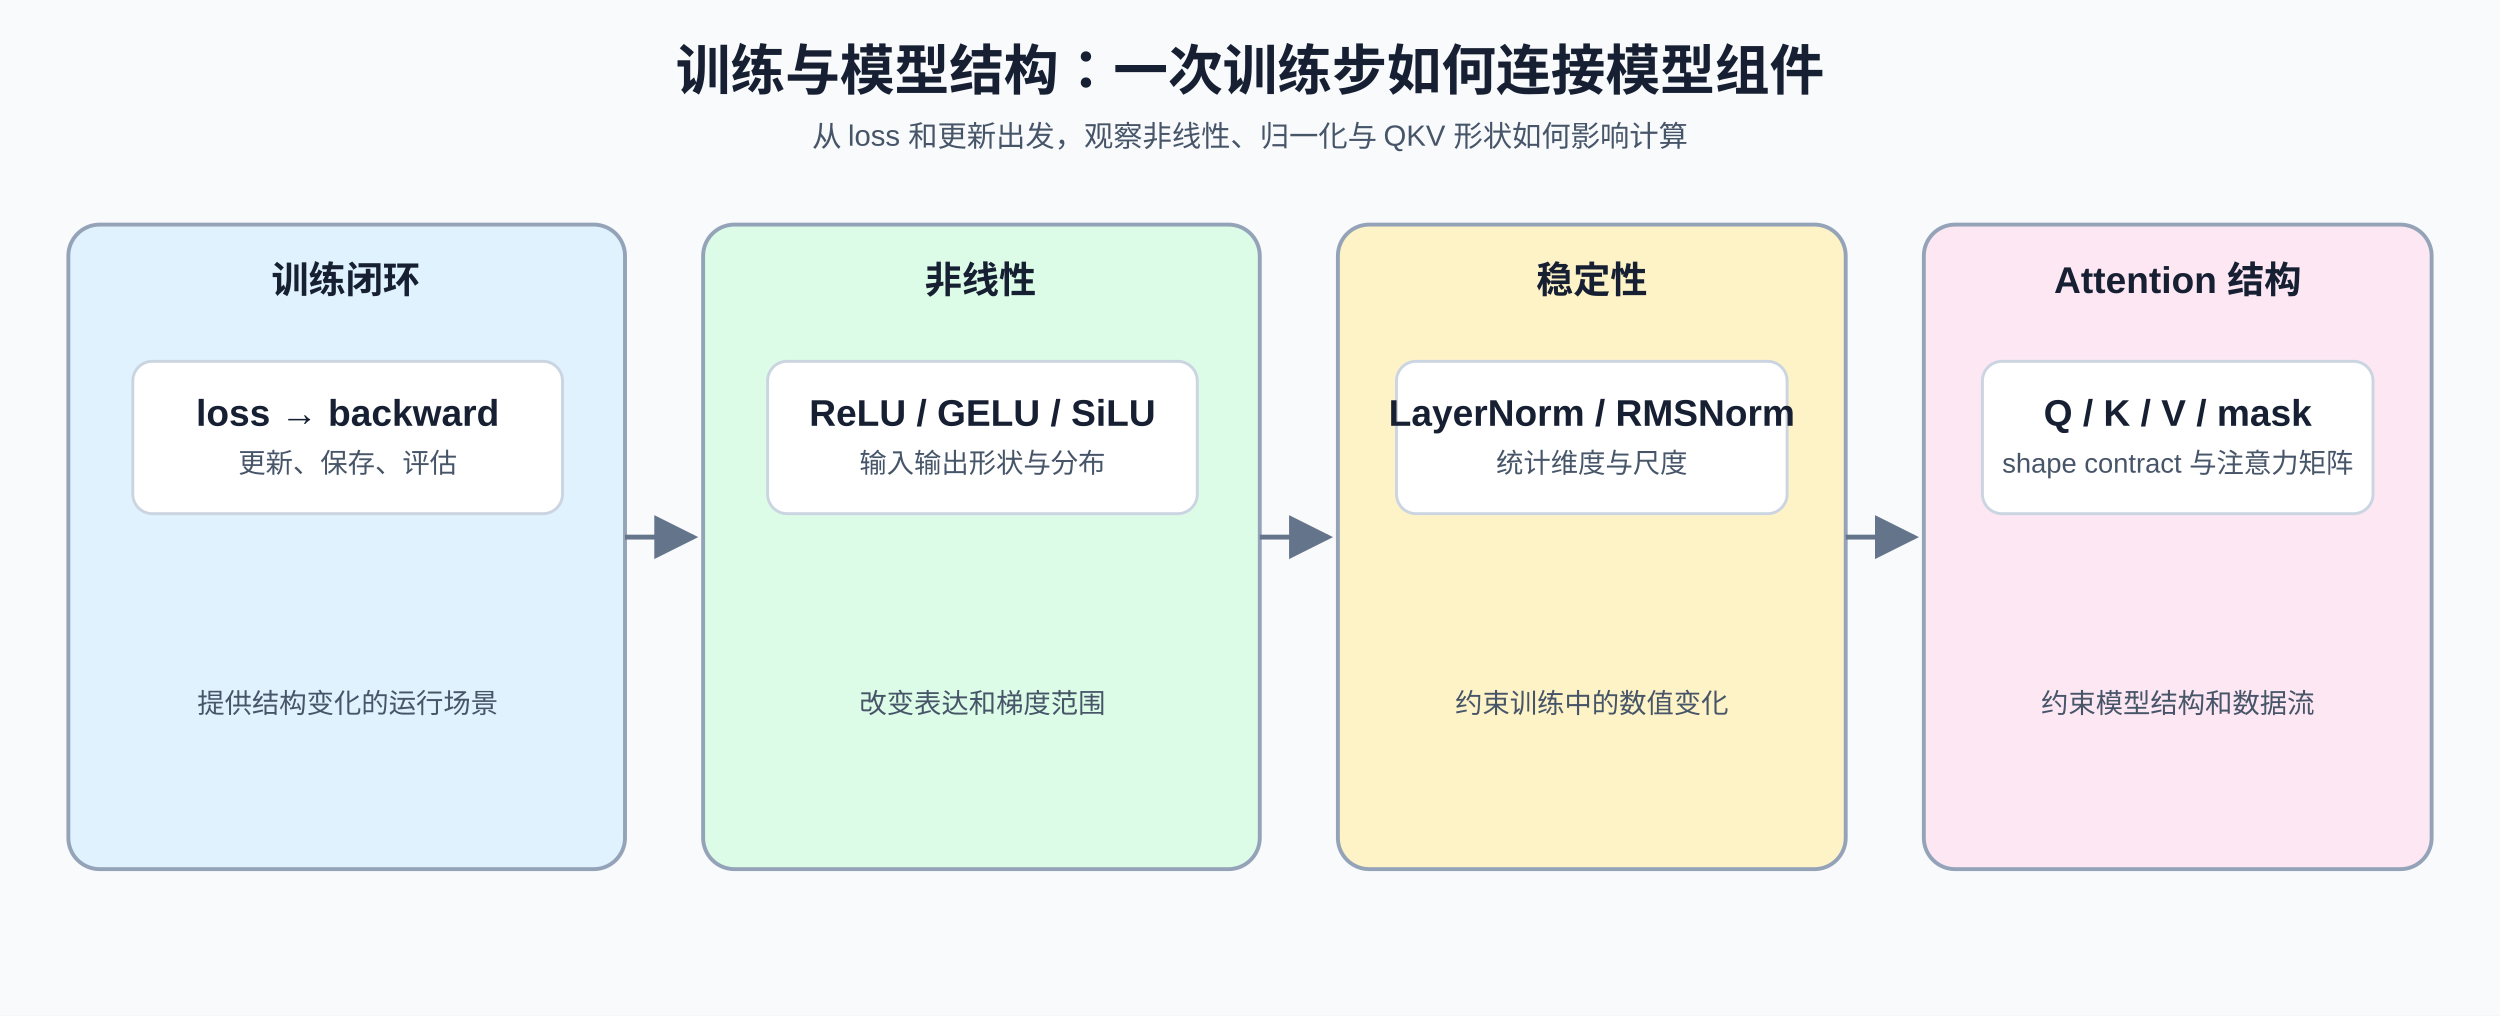
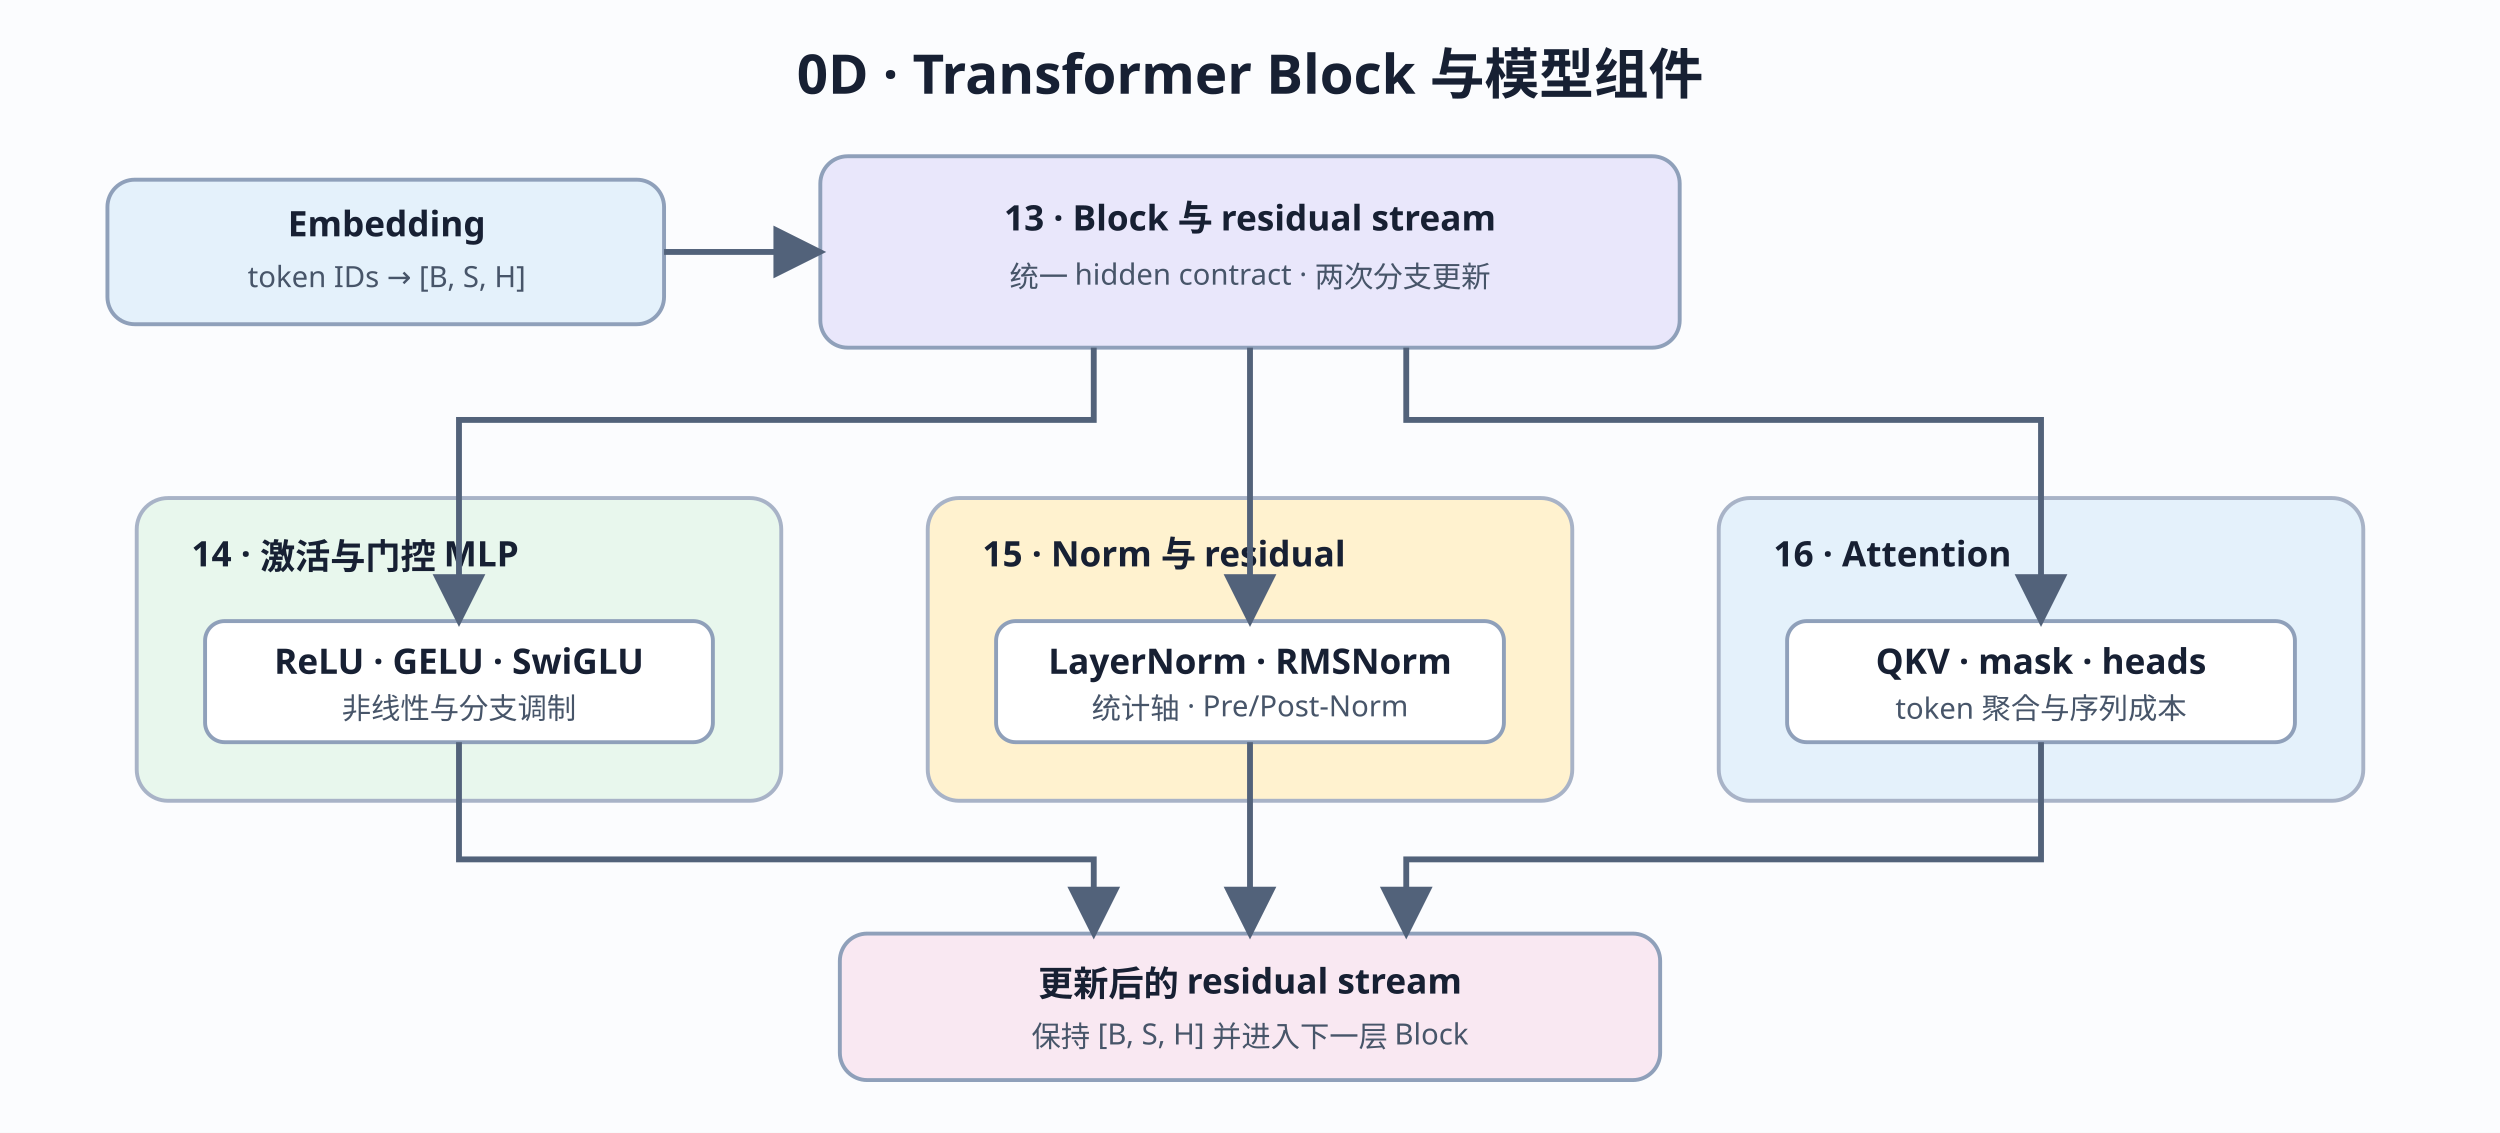
- <svg xmlns="http://www.w3.org/2000/svg" width="1280" height="520" viewBox="0 0 1280 520" role="img" aria-labelledby="title desc">
+ <svg xmlns="http://www.w3.org/2000/svg" width="1280" height="580" viewBox="0 0 1280 580" role="img" aria-labelledby="title desc">
  <defs>
-     <marker id="a" markerWidth="9" markerHeight="9" refX="8" refY="4.5" orient="auto">
-       <path d="M0 0L9 4.5L0 9Z" fill="#64748b" />
+     <marker id="arrow" markerWidth="9" markerHeight="9" refX="8" refY="4.5" orient="auto">
+       <path d="M0 0L9 4.5L0 9Z" fill="#52627a" />
    </marker>
-     <style>text{font-family:Arial,'Microsoft YaHei',sans-serif;fill:#172033}.t{font-size:28px;font-weight:700}.s{font-size:15px;fill:#475569}.g{font-size:19px;font-weight:700}.h{font-size:19px;font-weight:700}.b{font-size:14px;fill:#475569}.p{stroke:#94a3b8;stroke-width:2;rx:16}.i{fill:#fff;stroke:#cbd5e1;stroke-width:1.5;rx:10}.f{stroke:#64748b;stroke-width:2.5;fill:none;marker-end:url(#a)}</style>
+     <style>.title{font:700 28px sans-serif;fill:#172033}.group{fill:#f7f9fc;stroke:#a8b3c7;stroke-width:2}.node{fill:#fff;stroke:#8fa0ba;stroke-width:2}.base{fill:#e9e7fb}.act{fill:#e8f7ed}.norm{fill:#fff2cf}.attn{fill:#e4f1fb}.out{fill:#f9e8f2}.text{font:600 18px sans-serif;fill:#172033}.sub{font:15px sans-serif;fill:#475569}.line{fill:none;stroke:#52627a;stroke-width:3;marker-end:url(#arrow)}</style>
  </defs>
-   <rect width="1280" height="520" fill="#f8fafc" />
-   <text x="640" y="46" text-anchor="middle" class="t">训练与模型结构：一次训练步如何连接模型组件</text>
-   <text x="640" y="75" text-anchor="middle" class="s">从 loss 和更新出发，观察非线性、归一化与 QKV 形状如何影响计算</text>
-   <rect x="35" y="115" width="285" height="330" fill="#e0f2fe" class="p" />
-   <text x="177" y="150" text-anchor="middle" class="g">训练闭环</text>
-   <rect x="68" y="185" width="220" height="78" class="i" />
-   <text x="178" y="218" text-anchor="middle" class="h">loss → backward</text>
-   <text x="178" y="242" text-anchor="middle" class="b">更新、保存、评估</text>
-   <text x="178" y="365" text-anchor="middle" class="b">提供结构变化的运行场景</text>
-   <rect x="360" y="115" width="285" height="330" fill="#dcfce7" class="p" />
-   <text x="502" y="150" text-anchor="middle" class="g">非线性</text>
-   <rect x="393" y="185" width="220" height="78" class="i" />
-   <text x="503" y="218" text-anchor="middle" class="h">ReLU / GELU / SiLU</text>
-   <text x="503" y="242" text-anchor="middle" class="b">输入输出形状与分布</text>
-   <text x="503" y="365" text-anchor="middle" class="b">改变表达和梯度范围</text>
-   <rect x="685" y="115" width="260" height="330" fill="#fef3c7" class="p" />
-   <text x="815" y="150" text-anchor="middle" class="g">稳定性</text>
-   <rect x="715" y="185" width="200" height="78" class="i" />
-   <text x="815" y="218" text-anchor="middle" class="h">LayerNorm / RMSNorm</text>
-   <text x="815" y="242" text-anchor="middle" class="b">统计维度与尺度</text>
-   <text x="815" y="365" text-anchor="middle" class="b">约束训练中的数值变化</text>
-   <rect x="985" y="115" width="260" height="330" fill="#fce7f3" class="p" />
-   <text x="1115" y="150" text-anchor="middle" class="g">Attention 结构</text>
-   <rect x="1015" y="185" width="200" height="78" class="i" />
-   <text x="1115" y="218" text-anchor="middle" class="h">Q / K / V / mask</text>
-   <text x="1115" y="242" text-anchor="middle" class="b">shape contract 与注意力矩阵</text>
-   <text x="1115" y="365" text-anchor="middle" class="b">约束模型结构和数据流</text>
-   <path d="M320 275H355" class="f" />
-   <path d="M645 275H680" class="f" />
-   <path d="M945 275H980" class="f" />
+   <rect width="1280" height="580" fill="#fbfcfe" />
+   <text x="640" y="48" text-anchor="middle" class="title">0D · Transformer Block 与模型组件</text>
+   <rect x="55" y="92" width="285" height="74" rx="14" class="node attn" />
+   <text x="198" y="121" text-anchor="middle" class="text">Embedding</text>
+   <text x="198" y="147" text-anchor="middle" class="sub">token IDs → [B, S, H]</text>
+   <rect x="420" y="80" width="440" height="98" rx="14" class="node base" />
+   <text x="640" y="118" text-anchor="middle" class="text">13 · Block 与 residual stream</text>
+   <text x="640" y="147" text-anchor="middle" class="sub">统一 hidden contract · 两次分支更新</text>
+   <rect x="70" y="255" width="330" height="155" rx="16" class="group act" />
+   <text x="98" y="290" class="text">14 · 激活与门控 MLP</text>
+   <rect x="105" y="318" width="260" height="62" rx="10" class="node" />
+   <text x="235" y="345" text-anchor="middle" class="text">ReLU · GELU · SwiGLU</text>
+   <text x="235" y="368" text-anchor="middle" class="sub">非线性与分支调制</text>
+   <rect x="475" y="255" width="330" height="155" rx="16" class="group norm" />
+   <text x="503" y="290" class="text">15 · Norm 与 residual</text>
+   <rect x="510" y="318" width="260" height="62" rx="10" class="node" />
+   <text x="640" y="345" text-anchor="middle" class="text">LayerNorm · RMSNorm</text>
+   <text x="640" y="368" text-anchor="middle" class="sub">统计轴 · Pre/Post-Norm</text>
+   <rect x="880" y="255" width="330" height="155" rx="16" class="group attn" />
+   <text x="908" y="290" class="text">16 · Attention</text>
+   <rect x="915" y="318" width="260" height="62" rx="10" class="node" />
+   <text x="1045" y="345" text-anchor="middle" class="text">QKV · mask · heads</text>
+   <text x="1045" y="368" text-anchor="middle" class="sub">token 聚合与序列成本</text>
+   <rect x="430" y="478" width="420" height="75" rx="14" class="node out" />
+   <text x="640" y="510" text-anchor="middle" class="text">更新后的 residual stream</text>
+   <text x="640" y="536" text-anchor="middle" class="sub">保持 [B, S, H] 并进入下一层 Block</text>
+   <path d="M340 129H420" class="line" />
+   <path d="M560 178V215H235V318" class="line" />
+   <path d="M640 178V318" class="line" />
+   <path d="M720 178V215H1045V318" class="line" />
+   <path d="M235 380V440H560V478" class="line" />
+   <path d="M640 380V478" class="line" />
+   <path d="M1045 380V440H720V478" class="line" />
</svg>
